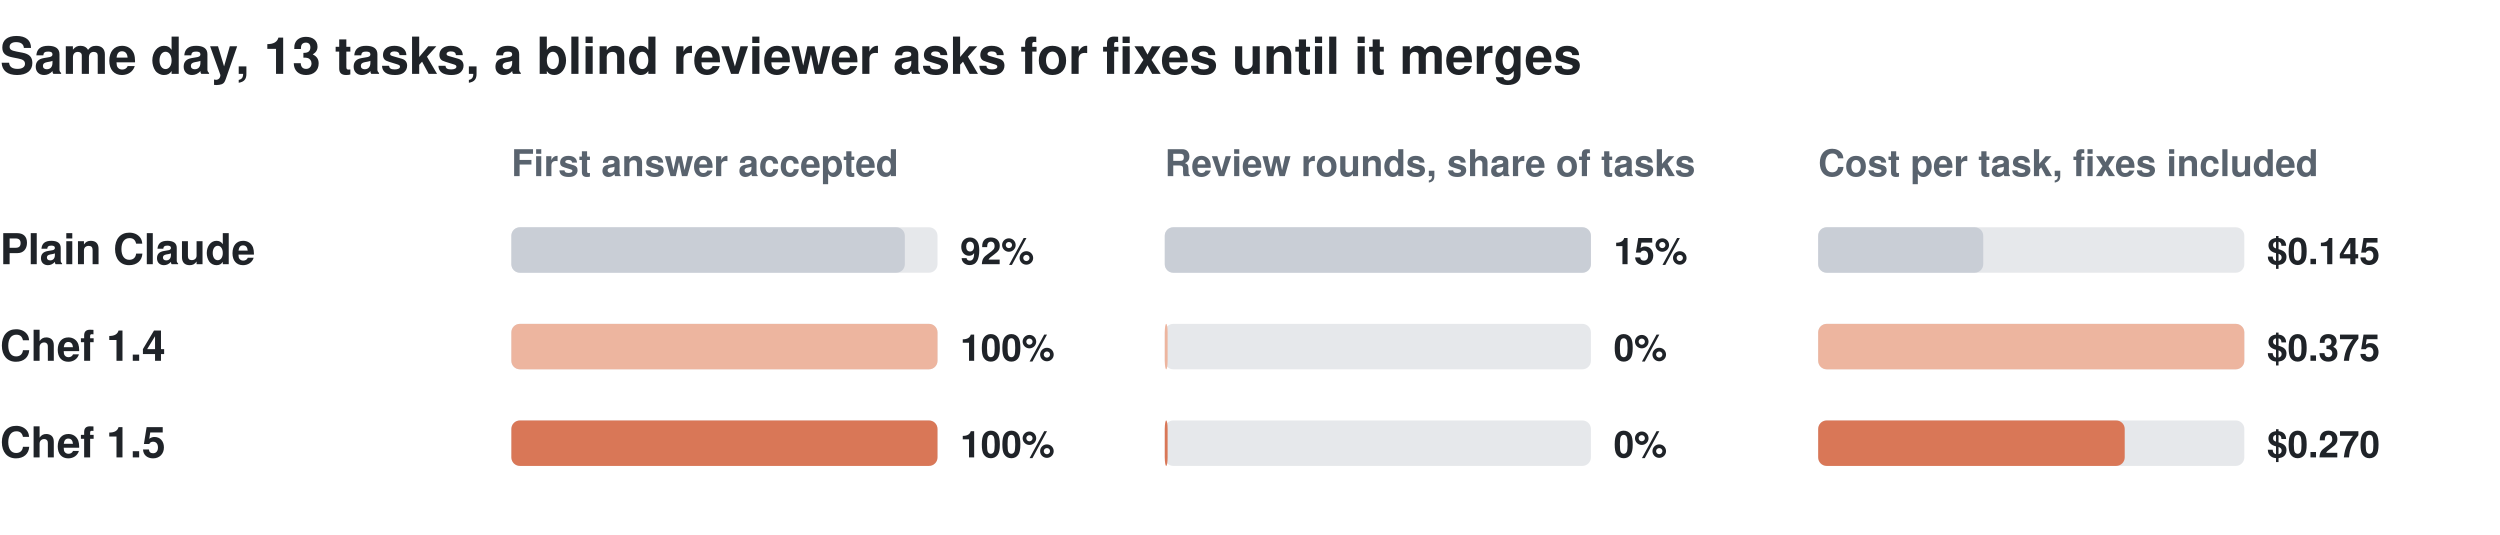
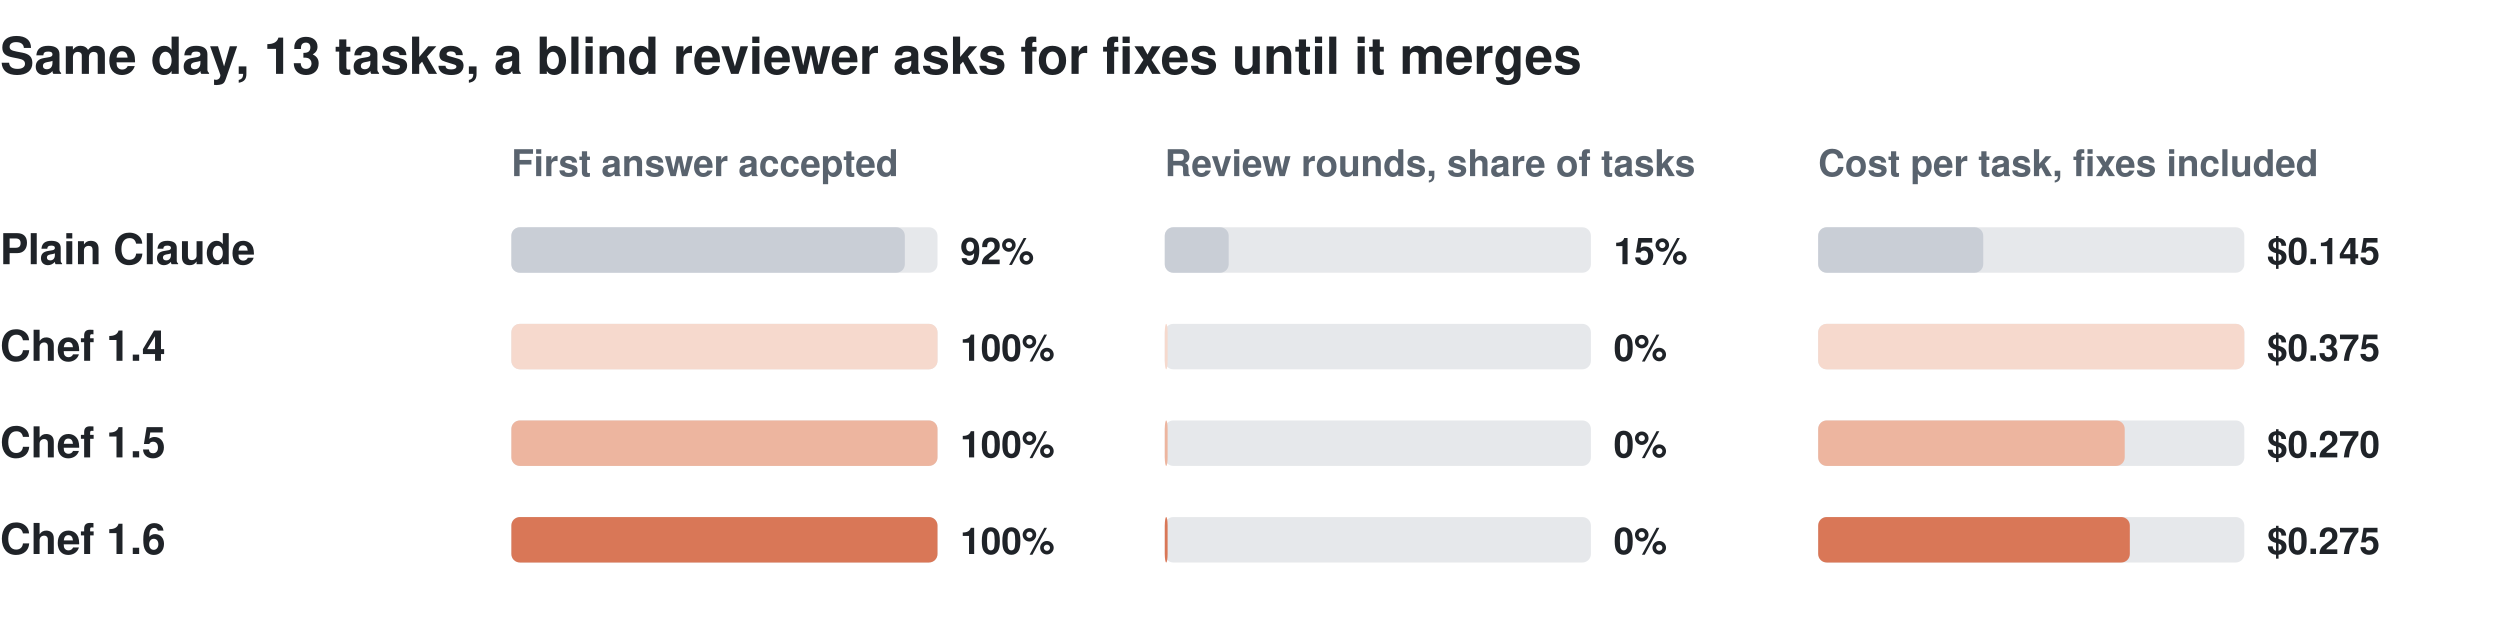
- <svg xmlns="http://www.w3.org/2000/svg" width="880" height="188" viewBox="0 0 880 188" role="img" aria-label="Plain Claude: first answer accepted 92%, 15 review rounds per 100 tasks, $0.145 per task with fixes; Chef 1.4: first answer accepted 100%, 0 review rounds per 100 tasks, $0.375 per task with fixes; Chef 1.5: first answer accepted 100%, 0 review rounds per 100 tasks, $0.270 per task with fixes">
+ <svg xmlns="http://www.w3.org/2000/svg" width="880" height="222" viewBox="0 0 880 222" role="img" aria-label="Plain Claude: first answer accepted 92%, 15 review rounds per 100 tasks, $0.145 per task with fixes; Chef 1.4: first answer accepted 100%, 0 review rounds per 100 tasks, $0.375 per task with fixes; Chef 1.5: first answer accepted 100%, 0 review rounds per 100 tasks, $0.270 per task with fixes; Chef 1.6: first answer accepted 100%, 0 review rounds per 100 tasks, $0.275 per task with fixes">
  <text x="0.0" y="26.0" fill="#1F2328" font-family="-apple-system, BlinkMacSystemFont, 'Segoe UI', Helvetica, Arial, sans-serif" font-size="18" font-weight="600" text-anchor="start">Same day, 13 tasks, a blind reviewer asks for fixes until it merges</text>
  <text x="180.0" y="62.0" fill="#59636E" font-family="-apple-system, BlinkMacSystemFont, 'Segoe UI', Helvetica, Arial, sans-serif" font-size="13" font-weight="600" text-anchor="start">First answer accepted</text>
  <text x="410.0" y="62.0" fill="#59636E" font-family="-apple-system, BlinkMacSystemFont, 'Segoe UI', Helvetica, Arial, sans-serif" font-size="13" font-weight="600" text-anchor="start">Review rounds, share of tasks</text>
  <text x="640.0" y="62.0" fill="#59636E" font-family="-apple-system, BlinkMacSystemFont, 'Segoe UI', Helvetica, Arial, sans-serif" font-size="13" font-weight="600" text-anchor="start">Cost per task, fixes included</text>
  <text x="0.0" y="93.0" fill="#1F2328" font-family="-apple-system, BlinkMacSystemFont, 'Segoe UI', Helvetica, Arial, sans-serif" font-size="15" font-weight="600" text-anchor="start">Plain Claude</text>
  <rect x="180.0" y="80.0" width="150.0" height="16.0" rx="3" fill="#E6E8EB" />
  <rect x="180.0" y="80.0" width="138.5" height="16.0" rx="3" fill="#C9CED6" />
  <text x="338.0" y="93.0" fill="#1F2328" font-family="-apple-system, BlinkMacSystemFont, 'Segoe UI', Helvetica, Arial, sans-serif" font-size="13" font-weight="600" text-anchor="start">92%</text>
  <rect x="410.0" y="80.0" width="150.0" height="16.0" rx="3" fill="#E6E8EB" />
-   <rect x="410.0" y="80.0" width="150.0" height="16.0" rx="3" fill="#C9CED6" />
+   <rect x="410.0" y="80.0" width="22.5" height="16.0" rx="3" fill="#C9CED6" />
  <text x="568.0" y="93.0" fill="#1F2328" font-family="-apple-system, BlinkMacSystemFont, 'Segoe UI', Helvetica, Arial, sans-serif" font-size="13" font-weight="600" text-anchor="start">15%</text>
  <rect x="640.0" y="80.0" width="150.0" height="16.0" rx="3" fill="#E6E8EB" />
  <rect x="640.0" y="80.0" width="58.1" height="16.0" rx="3" fill="#C9CED6" />
  <text x="798.0" y="93.0" fill="#1F2328" font-family="-apple-system, BlinkMacSystemFont, 'Segoe UI', Helvetica, Arial, sans-serif" font-size="13" font-weight="600" text-anchor="start">$0.145</text>
  <text x="0.0" y="127.0" fill="#1F2328" font-family="-apple-system, BlinkMacSystemFont, 'Segoe UI', Helvetica, Arial, sans-serif" font-size="15" font-weight="600" text-anchor="start">Chef 1.4</text>
  <rect x="180.0" y="114.0" width="150.0" height="16.0" rx="3" fill="#E6E8EB" />
-   <rect x="180.0" y="114.0" width="150.0" height="16.0" rx="3" fill="#EDB59F" />
+   <rect x="180.0" y="114.0" width="150.0" height="16.0" rx="3" fill="#F6D9CD" />
  <text x="338.0" y="127.0" fill="#1F2328" font-family="-apple-system, BlinkMacSystemFont, 'Segoe UI', Helvetica, Arial, sans-serif" font-size="13" font-weight="600" text-anchor="start">100%</text>
  <rect x="410.0" y="114.0" width="150.0" height="16.0" rx="3" fill="#E6E8EB" />
-   <rect x="410.0" y="114.0" width="1.0" height="16.0" rx="3" fill="#EDB59F" />
+   <rect x="410.0" y="114.0" width="1.0" height="16.0" rx="3" fill="#F6D9CD" />
  <text x="568.0" y="127.0" fill="#1F2328" font-family="-apple-system, BlinkMacSystemFont, 'Segoe UI', Helvetica, Arial, sans-serif" font-size="13" font-weight="600" text-anchor="start">0%</text>
  <rect x="640.0" y="114.0" width="150.0" height="16.0" rx="3" fill="#E6E8EB" />
-   <rect x="640.0" y="114.0" width="150.0" height="16.0" rx="3" fill="#EDB59F" />
+   <rect x="640.0" y="114.0" width="150.0" height="16.0" rx="3" fill="#F6D9CD" />
  <text x="798.0" y="127.0" fill="#1F2328" font-family="-apple-system, BlinkMacSystemFont, 'Segoe UI', Helvetica, Arial, sans-serif" font-size="13" font-weight="600" text-anchor="start">$0.375</text>
  <text x="0.0" y="161.0" fill="#1F2328" font-family="-apple-system, BlinkMacSystemFont, 'Segoe UI', Helvetica, Arial, sans-serif" font-size="15" font-weight="600" text-anchor="start">Chef 1.5</text>
  <rect x="180.0" y="148.0" width="150.0" height="16.0" rx="3" fill="#E6E8EB" />
-   <rect x="180.0" y="148.0" width="150.0" height="16.0" rx="3" fill="#D97757" />
+   <rect x="180.0" y="148.0" width="150.0" height="16.0" rx="3" fill="#EDB59F" />
  <text x="338.0" y="161.0" fill="#1F2328" font-family="-apple-system, BlinkMacSystemFont, 'Segoe UI', Helvetica, Arial, sans-serif" font-size="13" font-weight="600" text-anchor="start">100%</text>
  <rect x="410.0" y="148.0" width="150.0" height="16.0" rx="3" fill="#E6E8EB" />
-   <rect x="410.0" y="148.0" width="1.0" height="16.0" rx="3" fill="#D97757" />
+   <rect x="410.0" y="148.0" width="1.0" height="16.0" rx="3" fill="#EDB59F" />
  <text x="568.0" y="161.0" fill="#1F2328" font-family="-apple-system, BlinkMacSystemFont, 'Segoe UI', Helvetica, Arial, sans-serif" font-size="13" font-weight="600" text-anchor="start">0%</text>
  <rect x="640.0" y="148.0" width="150.0" height="16.0" rx="3" fill="#E6E8EB" />
-   <rect x="640.0" y="148.0" width="107.9" height="16.0" rx="3" fill="#D97757" />
+   <rect x="640.0" y="148.0" width="107.9" height="16.0" rx="3" fill="#EDB59F" />
  <text x="798.0" y="161.0" fill="#1F2328" font-family="-apple-system, BlinkMacSystemFont, 'Segoe UI', Helvetica, Arial, sans-serif" font-size="13" font-weight="600" text-anchor="start">$0.270</text>
+   <text x="0.0" y="195.0" fill="#1F2328" font-family="-apple-system, BlinkMacSystemFont, 'Segoe UI', Helvetica, Arial, sans-serif" font-size="15" font-weight="600" text-anchor="start">Chef 1.6</text>
+   <rect x="180.0" y="182.0" width="150.0" height="16.0" rx="3" fill="#E6E8EB" />
+   <rect x="180.0" y="182.0" width="150.0" height="16.0" rx="3" fill="#D97757" />
+   <text x="338.0" y="195.0" fill="#1F2328" font-family="-apple-system, BlinkMacSystemFont, 'Segoe UI', Helvetica, Arial, sans-serif" font-size="13" font-weight="600" text-anchor="start">100%</text>
+   <rect x="410.0" y="182.0" width="150.0" height="16.0" rx="3" fill="#E6E8EB" />
+   <rect x="410.0" y="182.0" width="1.0" height="16.0" rx="3" fill="#D97757" />
+   <text x="568.0" y="195.0" fill="#1F2328" font-family="-apple-system, BlinkMacSystemFont, 'Segoe UI', Helvetica, Arial, sans-serif" font-size="13" font-weight="600" text-anchor="start">0%</text>
+   <rect x="640.0" y="182.0" width="150.0" height="16.0" rx="3" fill="#E6E8EB" />
+   <rect x="640.0" y="182.0" width="109.7" height="16.0" rx="3" fill="#D97757" />
+   <text x="798.0" y="195.0" fill="#1F2328" font-family="-apple-system, BlinkMacSystemFont, 'Segoe UI', Helvetica, Arial, sans-serif" font-size="13" font-weight="600" text-anchor="start">$0.275</text>
</svg>
